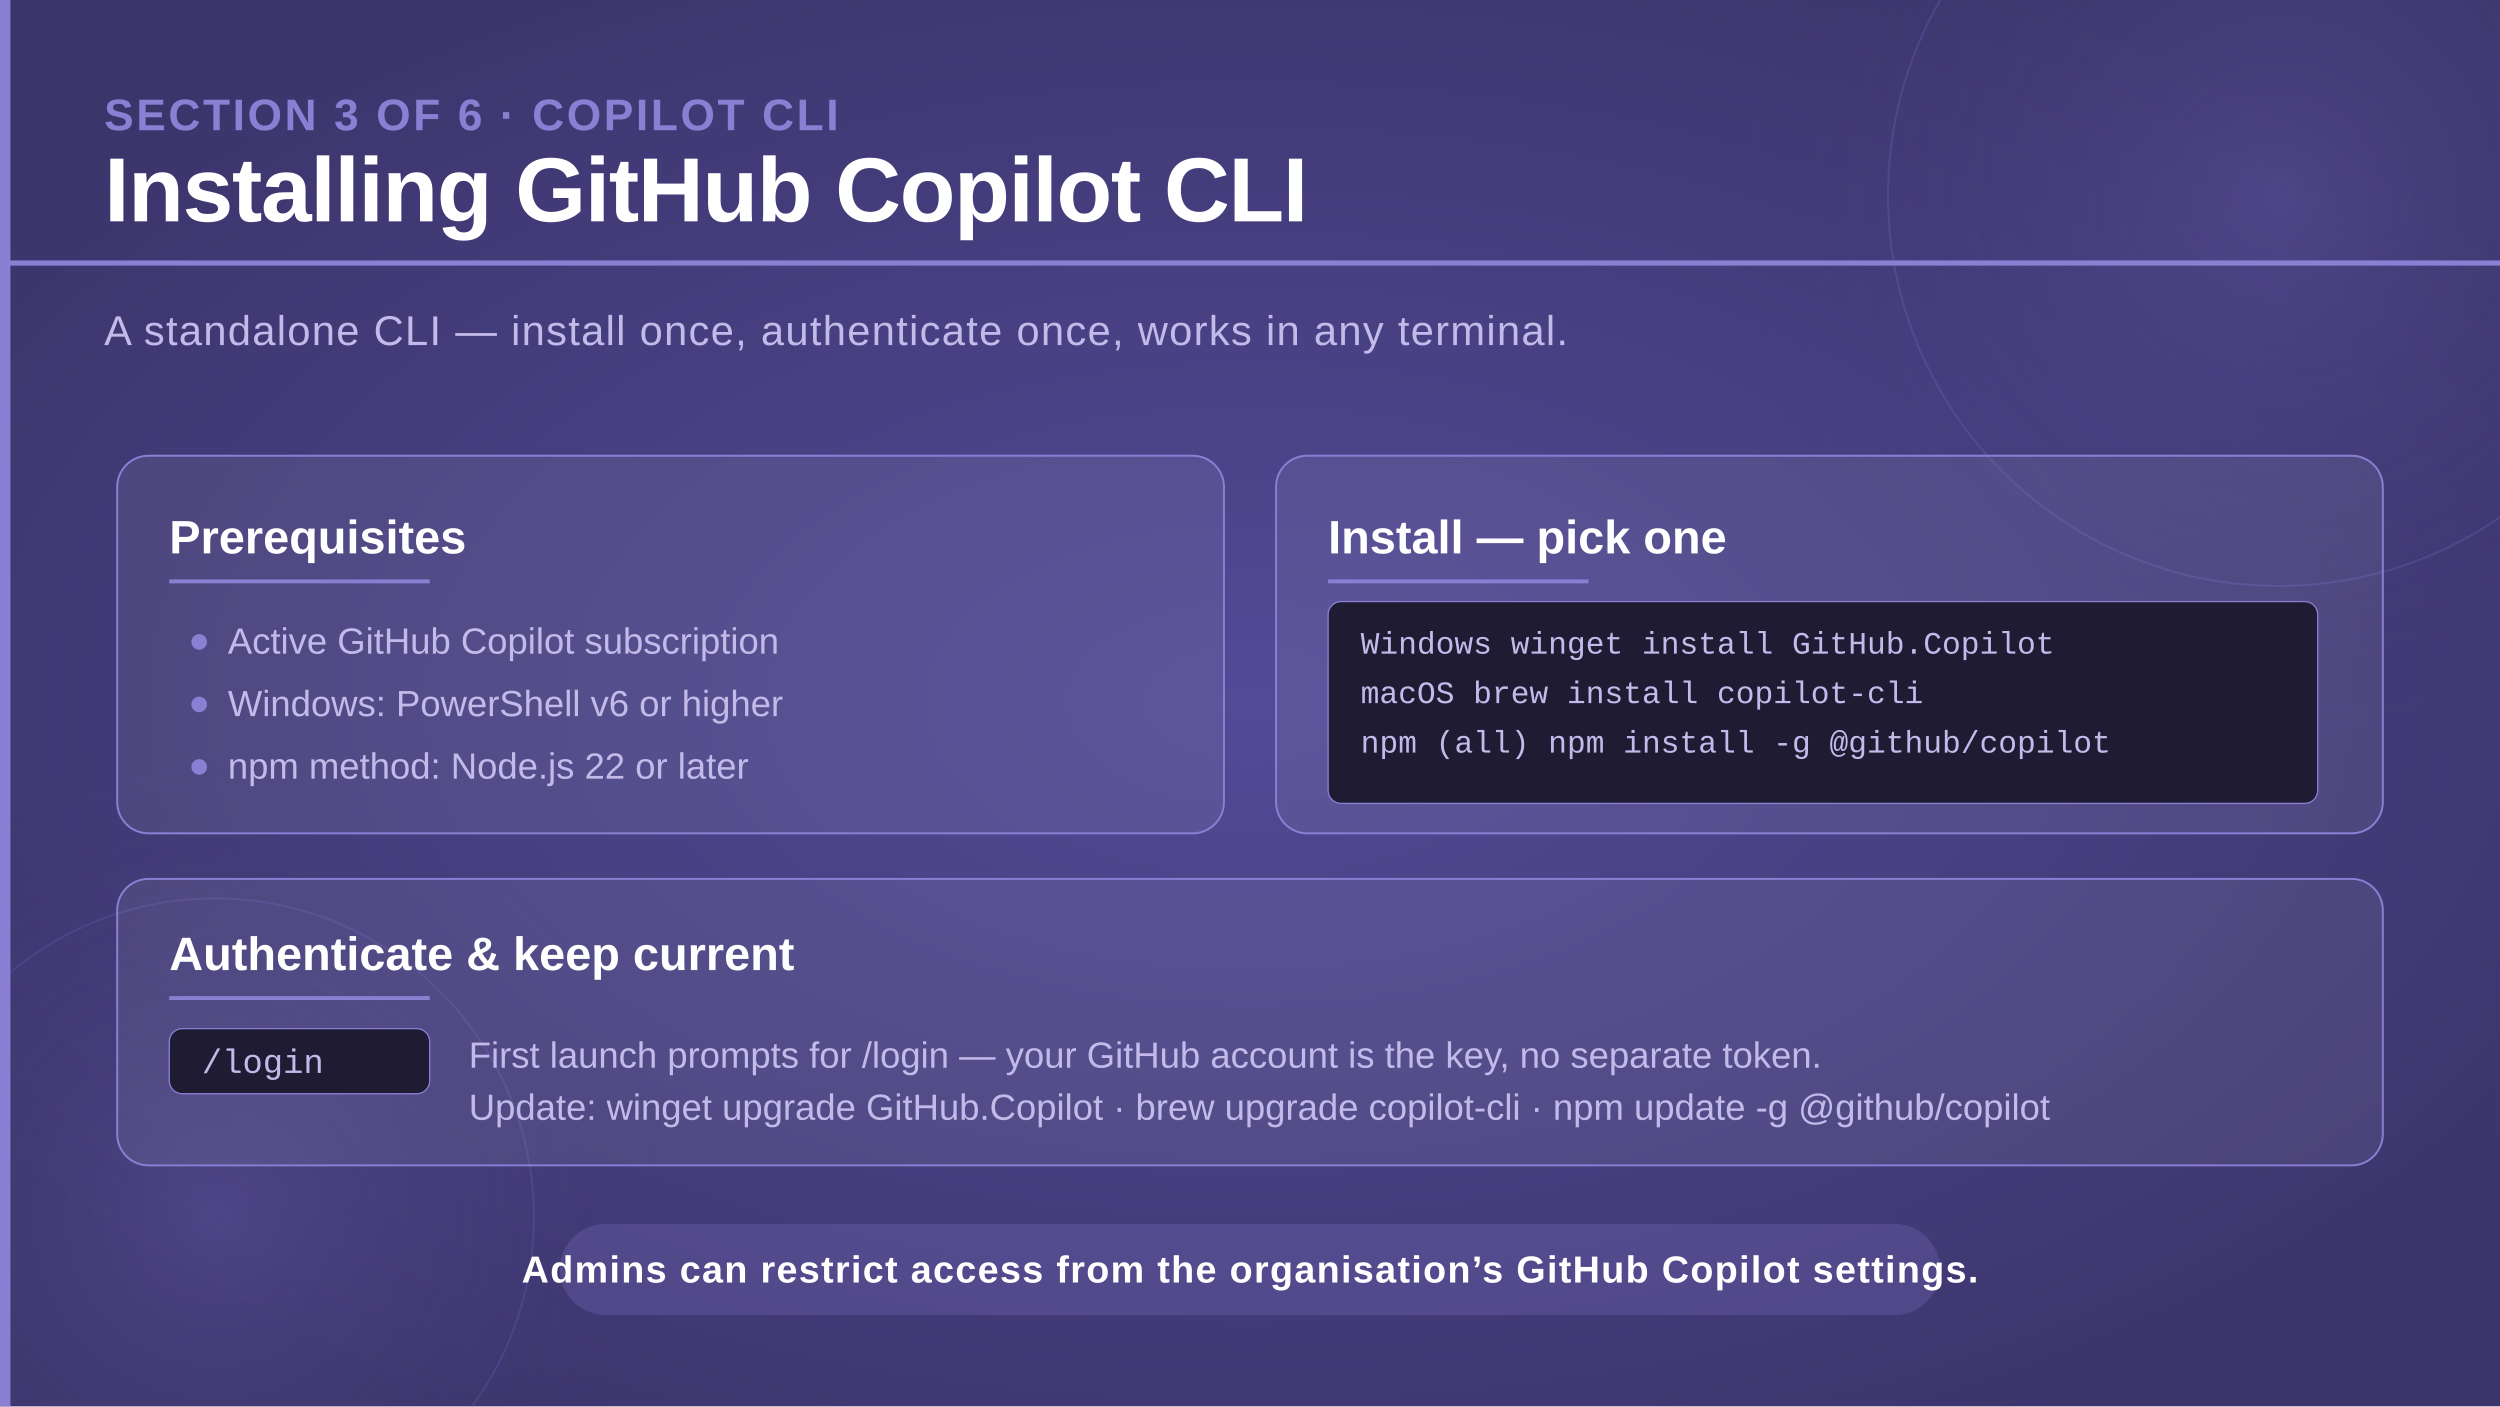
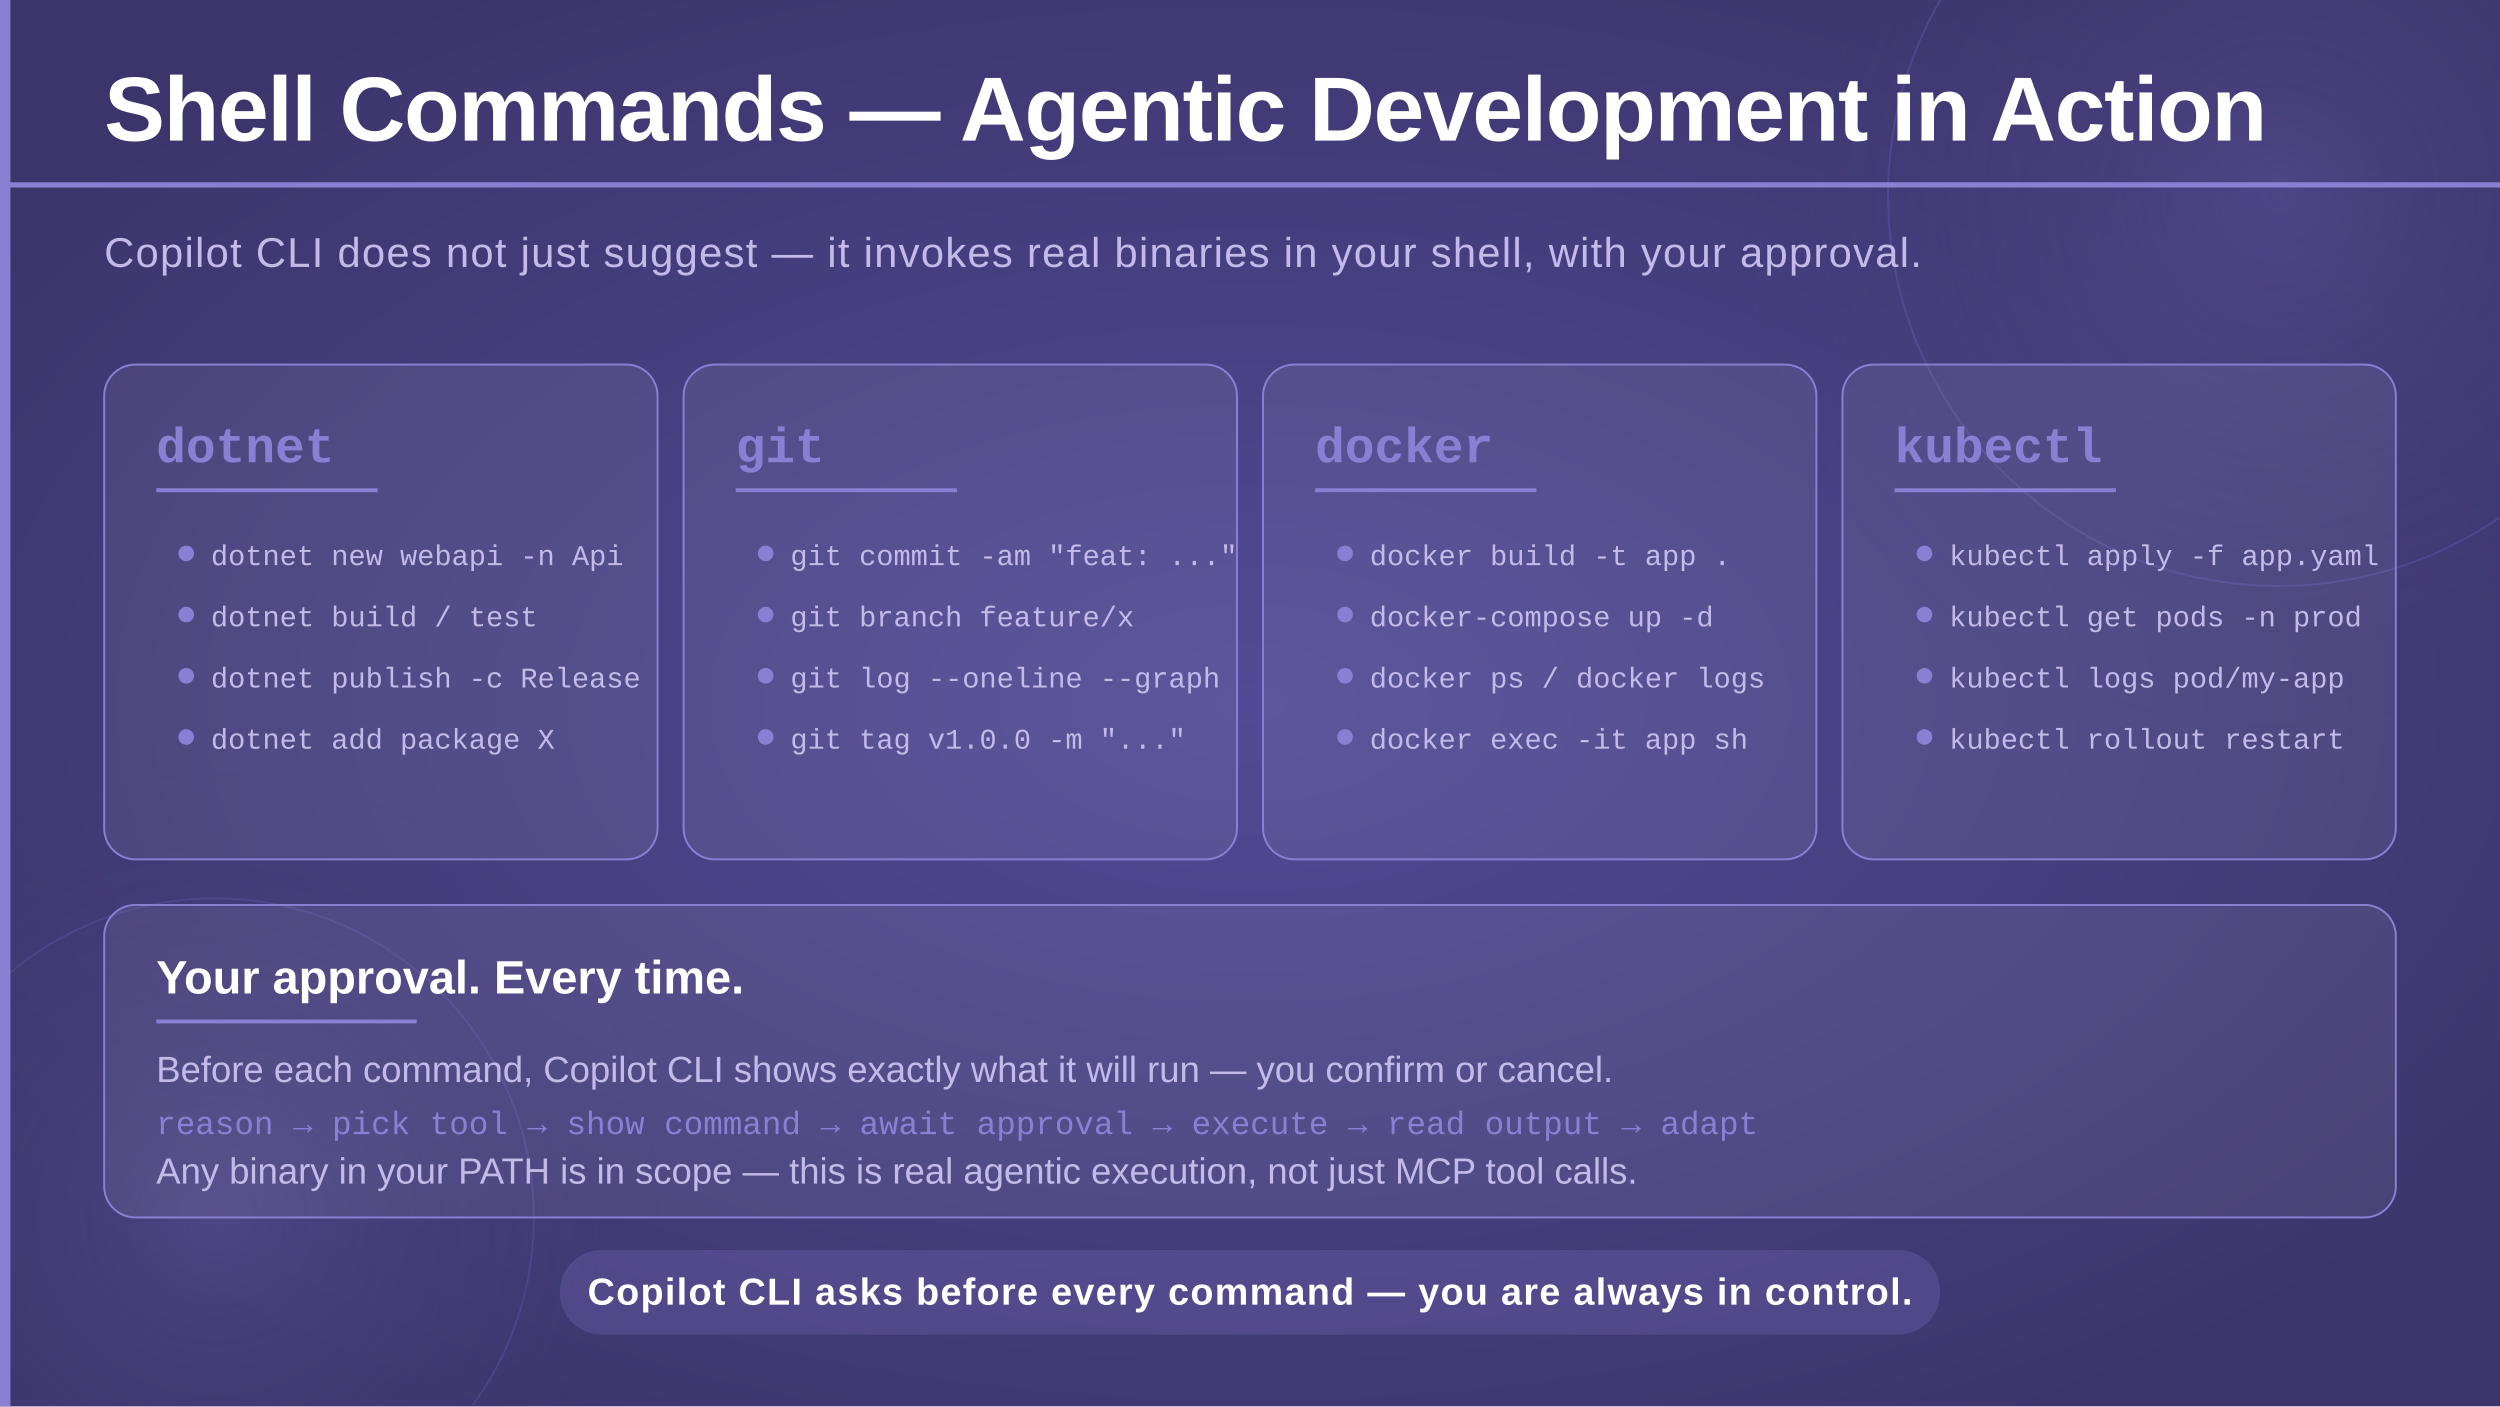
<svg xmlns="http://www.w3.org/2000/svg" viewBox="0 0 1920 1080" width="1920" height="1080">
  <defs>
    <radialGradient id="bgGlow" cx="50%" cy="50%" r="60%">
      <stop offset="0%" stop-color="#524a96" stop-opacity="1" />
      <stop offset="100%" stop-color="#3c356c" stop-opacity="1" />
    </radialGradient>
    <radialGradient id="circleGlow" cx="50%" cy="50%" r="50%">
      <stop offset="0%" stop-color="#7c70c8" stop-opacity="0.25" />
      <stop offset="100%" stop-color="#3c356c" stop-opacity="0" />
    </radialGradient>
  </defs>
  <rect width="1920" height="1080" fill="url(#bgGlow)" />
  <circle cx="1750" cy="150" r="420" fill="url(#circleGlow)" />
  <circle cx="1750" cy="150" r="300" fill="none" stroke="#6a5fb8" stroke-width="1.5" opacity="0.35" />
  <circle cx="165" cy="935" r="350" fill="url(#circleGlow)" />
  <circle cx="165" cy="935" r="245" fill="none" stroke="#6a5fb8" stroke-width="1.5" opacity="0.3" />
  <rect x="0" y="0" width="8" height="1080" fill="#8b7fd4" />
-   <text x="80" y="100" font-family="'Segoe UI', 'Helvetica Neue', Arial, sans-serif" font-size="34" font-weight="700" fill="#8b7fd4" letter-spacing="2">SECTION 3 OF 6 · COPILOT CLI</text>
-   <text x="80" y="170" font-family="'Segoe UI', 'Helvetica Neue', Arial, sans-serif" font-size="70" font-weight="700" fill="#ffffff" letter-spacing="-1">Installing GitHub Copilot CLI</text>
-   <rect x="0" y="200" width="1920" height="4" fill="#8b7fd4" />
-   <text x="80" y="265" font-family="'Segoe UI', 'Helvetica Neue', Arial, sans-serif" font-size="32" font-weight="300" fill="#c4baea" letter-spacing="1">
-     A standalone CLI — install once, authenticate once, works in any terminal.
+   <text x="80" y="108" font-family="'Segoe UI', 'Helvetica Neue', Arial, sans-serif" font-size="70" font-weight="700" fill="#ffffff" letter-spacing="-1">Shell Commands — Agentic Development in Action</text>
+   <rect x="0" y="140" width="1920" height="4" fill="#8b7fd4" />
+   <text x="80" y="205" font-family="'Segoe UI', 'Helvetica Neue', Arial, sans-serif" font-size="32" font-weight="300" fill="#c4baea" letter-spacing="1">
+     Copilot CLI does not just suggest — it invokes real binaries in your shell, with your approval.
  </text>
-   <rect x="90" y="350" width="850" height="290" rx="24" fill="#ffffff" fill-opacity="0.07" stroke="#8b7fd4" stroke-width="1.5" />
-   <text x="130" y="425" font-family="'Segoe UI', 'Helvetica Neue', Arial, sans-serif" font-size="36" font-weight="700" fill="#ffffff">Prerequisites</text>
-   <rect x="130" y="445" width="200" height="3" fill="#8b7fd4" />
-   <circle cx="153" cy="493" r="6" fill="#8b7fd4" />
-   <text x="175" y="502" font-family="'Segoe UI', 'Helvetica Neue', Arial, sans-serif" font-size="28" font-weight="300" fill="#c4baea">Active GitHub Copilot subscription</text>
-   <circle cx="153" cy="541" r="6" fill="#8b7fd4" />
-   <text x="175" y="550" font-family="'Segoe UI', 'Helvetica Neue', Arial, sans-serif" font-size="28" font-weight="300" fill="#c4baea">Windows: PowerShell v6 or higher</text>
-   <circle cx="153" cy="589" r="6" fill="#8b7fd4" />
-   <text x="175" y="598" font-family="'Segoe UI', 'Helvetica Neue', Arial, sans-serif" font-size="28" font-weight="300" fill="#c4baea">npm method: Node.js 22 or later</text>
-   <rect x="980" y="350" width="850" height="290" rx="24" fill="#ffffff" fill-opacity="0.07" stroke="#8b7fd4" stroke-width="1.5" />
-   <text x="1020" y="425" font-family="'Segoe UI', 'Helvetica Neue', Arial, sans-serif" font-size="36" font-weight="700" fill="#ffffff">Install — pick one</text>
-   <rect x="1020" y="445" width="200" height="3" fill="#8b7fd4" />
-   <rect x="1020" y="462" width="760" height="155" rx="10" fill="#1e1b33" stroke="#8b7fd4" stroke-width="1" />
-   <text x="1045" y="502" font-family="'Consolas', 'Courier New', monospace" font-size="24" fill="#c4baea">Windows    winget install GitHub.Copilot</text>
-   <text x="1045" y="540" font-family="'Consolas', 'Courier New', monospace" font-size="24" fill="#c4baea">macOS      brew install copilot-cli</text>
-   <text x="1045" y="578" font-family="'Consolas', 'Courier New', monospace" font-size="24" fill="#c4baea">npm (all)  npm install -g @github/copilot</text>
-   <rect x="90" y="675" width="1740" height="220" rx="24" fill="#ffffff" fill-opacity="0.07" stroke="#8b7fd4" stroke-width="1.5" />
-   <text x="130" y="745" font-family="'Segoe UI', 'Helvetica Neue', Arial, sans-serif" font-size="36" font-weight="700" fill="#ffffff">Authenticate &amp; keep current</text>
-   <rect x="130" y="765" width="200" height="3" fill="#8b7fd4" />
-   <rect x="130" y="790" width="200" height="50" rx="10" fill="#1e1b33" stroke="#8b7fd4" stroke-width="1" />
-   <text x="155" y="824" font-family="'Consolas', 'Courier New', monospace" font-size="26" fill="#c4baea">/login</text>
-   <text x="360" y="820" font-family="'Segoe UI', 'Helvetica Neue', Arial, sans-serif" font-size="28" font-weight="300" fill="#c4baea">First launch prompts for /login — your GitHub account is the key, no separate token.</text>
-   <text x="360" y="860" font-family="'Segoe UI', 'Helvetica Neue', Arial, sans-serif" font-size="28" font-weight="300" fill="#c4baea">Update: winget upgrade GitHub.Copilot · brew upgrade copilot-cli · npm update -g @github/copilot</text>
-   <rect x="430" y="940" width="1060" height="70" rx="35" fill="#8b7fd4" opacity="0.22" />
-   <text x="960" y="985" text-anchor="middle" font-family="'Segoe UI', 'Helvetica Neue', Arial, sans-serif" font-size="29" font-weight="600" fill="#ffffff" letter-spacing="1">Admins can restrict access from the organisation’s GitHub Copilot settings.</text>
+   <rect x="80" y="280" width="425" height="380" rx="24" fill="#ffffff" fill-opacity="0.07" stroke="#8b7fd4" stroke-width="1.5" />
+   <text x="120" y="355" font-family="'Consolas', 'Courier New', monospace" font-size="38" font-weight="700" fill="#8b7fd4">dotnet</text>
+   <rect x="120" y="375" width="170" height="3" fill="#8b7fd4" />
+   <circle cx="143" cy="425" r="6" fill="#8b7fd4" />
+   <text x="162" y="434" font-family="'Consolas', 'Courier New', monospace" font-size="22" fill="#c4baea">dotnet new webapi -n Api</text>
+   <circle cx="143" cy="472" r="6" fill="#8b7fd4" />
+   <text x="162" y="481" font-family="'Consolas', 'Courier New', monospace" font-size="22" fill="#c4baea">dotnet build / test</text>
+   <circle cx="143" cy="519" r="6" fill="#8b7fd4" />
+   <text x="162" y="528" font-family="'Consolas', 'Courier New', monospace" font-size="22" fill="#c4baea">dotnet publish -c Release</text>
+   <circle cx="143" cy="566" r="6" fill="#8b7fd4" />
+   <text x="162" y="575" font-family="'Consolas', 'Courier New', monospace" font-size="22" fill="#c4baea">dotnet add package X</text>
+   <rect x="525" y="280" width="425" height="380" rx="24" fill="#ffffff" fill-opacity="0.07" stroke="#8b7fd4" stroke-width="1.5" />
+   <text x="565" y="355" font-family="'Consolas', 'Courier New', monospace" font-size="38" font-weight="700" fill="#8b7fd4">git</text>
+   <rect x="565" y="375" width="170" height="3" fill="#8b7fd4" />
+   <circle cx="588" cy="425" r="6" fill="#8b7fd4" />
+   <text x="607" y="434" font-family="'Consolas', 'Courier New', monospace" font-size="22" fill="#c4baea">git commit -am "feat: ..."</text>
+   <circle cx="588" cy="472" r="6" fill="#8b7fd4" />
+   <text x="607" y="481" font-family="'Consolas', 'Courier New', monospace" font-size="22" fill="#c4baea">git branch feature/x</text>
+   <circle cx="588" cy="519" r="6" fill="#8b7fd4" />
+   <text x="607" y="528" font-family="'Consolas', 'Courier New', monospace" font-size="22" fill="#c4baea">git log --oneline --graph</text>
+   <circle cx="588" cy="566" r="6" fill="#8b7fd4" />
+   <text x="607" y="575" font-family="'Consolas', 'Courier New', monospace" font-size="22" fill="#c4baea">git tag v1.0.0 -m "..."</text>
+   <rect x="970" y="280" width="425" height="380" rx="24" fill="#ffffff" fill-opacity="0.07" stroke="#8b7fd4" stroke-width="1.5" />
+   <text x="1010" y="355" font-family="'Consolas', 'Courier New', monospace" font-size="38" font-weight="700" fill="#8b7fd4">docker</text>
+   <rect x="1010" y="375" width="170" height="3" fill="#8b7fd4" />
+   <circle cx="1033" cy="425" r="6" fill="#8b7fd4" />
+   <text x="1052" y="434" font-family="'Consolas', 'Courier New', monospace" font-size="22" fill="#c4baea">docker build -t app .</text>
+   <circle cx="1033" cy="472" r="6" fill="#8b7fd4" />
+   <text x="1052" y="481" font-family="'Consolas', 'Courier New', monospace" font-size="22" fill="#c4baea">docker-compose up -d</text>
+   <circle cx="1033" cy="519" r="6" fill="#8b7fd4" />
+   <text x="1052" y="528" font-family="'Consolas', 'Courier New', monospace" font-size="22" fill="#c4baea">docker ps / docker logs</text>
+   <circle cx="1033" cy="566" r="6" fill="#8b7fd4" />
+   <text x="1052" y="575" font-family="'Consolas', 'Courier New', monospace" font-size="22" fill="#c4baea">docker exec -it app sh</text>
+   <rect x="1415" y="280" width="425" height="380" rx="24" fill="#ffffff" fill-opacity="0.07" stroke="#8b7fd4" stroke-width="1.5" />
+   <text x="1455" y="355" font-family="'Consolas', 'Courier New', monospace" font-size="38" font-weight="700" fill="#8b7fd4">kubectl</text>
+   <rect x="1455" y="375" width="170" height="3" fill="#8b7fd4" />
+   <circle cx="1478" cy="425" r="6" fill="#8b7fd4" />
+   <text x="1497" y="434" font-family="'Consolas', 'Courier New', monospace" font-size="22" fill="#c4baea">kubectl apply -f app.yaml</text>
+   <circle cx="1478" cy="472" r="6" fill="#8b7fd4" />
+   <text x="1497" y="481" font-family="'Consolas', 'Courier New', monospace" font-size="22" fill="#c4baea">kubectl get pods -n prod</text>
+   <circle cx="1478" cy="519" r="6" fill="#8b7fd4" />
+   <text x="1497" y="528" font-family="'Consolas', 'Courier New', monospace" font-size="22" fill="#c4baea">kubectl logs pod/my-app</text>
+   <circle cx="1478" cy="566" r="6" fill="#8b7fd4" />
+   <text x="1497" y="575" font-family="'Consolas', 'Courier New', monospace" font-size="22" fill="#c4baea">kubectl rollout restart</text>
+   <rect x="80" y="695" width="1760" height="240" rx="24" fill="#ffffff" fill-opacity="0.07" stroke="#8b7fd4" stroke-width="1.5" />
+   <text x="120" y="763" font-family="'Segoe UI', 'Helvetica Neue', Arial, sans-serif" font-size="36" font-weight="700" fill="#ffffff">Your approval. Every time.</text>
+   <rect x="120" y="783" width="200" height="3" fill="#8b7fd4" />
+   <text x="120" y="831" font-family="'Segoe UI', 'Helvetica Neue', Arial, sans-serif" font-size="28" font-weight="300" fill="#c4baea">Before each command, Copilot CLI shows exactly what it will run — you confirm or cancel.</text>
+   <text x="120" y="871" font-family="'Consolas', 'Courier New', monospace" font-size="25" fill="#8b7fd4">reason → pick tool → show command → await approval → execute → read output → adapt</text>
+   <text x="120" y="909" font-family="'Segoe UI', 'Helvetica Neue', Arial, sans-serif" font-size="28" font-weight="300" fill="#c4baea">Any binary in your PATH is in scope — this is real agentic execution, not just MCP tool calls.</text>
+   <rect x="430" y="960" width="1060" height="65" rx="32" fill="#8b7fd4" opacity="0.22" />
+   <text x="960" y="1002" text-anchor="middle" font-family="'Segoe UI', 'Helvetica Neue', Arial, sans-serif" font-size="29" font-weight="600" fill="#ffffff" letter-spacing="1">Copilot CLI asks before every command — you are always in control.</text>
</svg>
